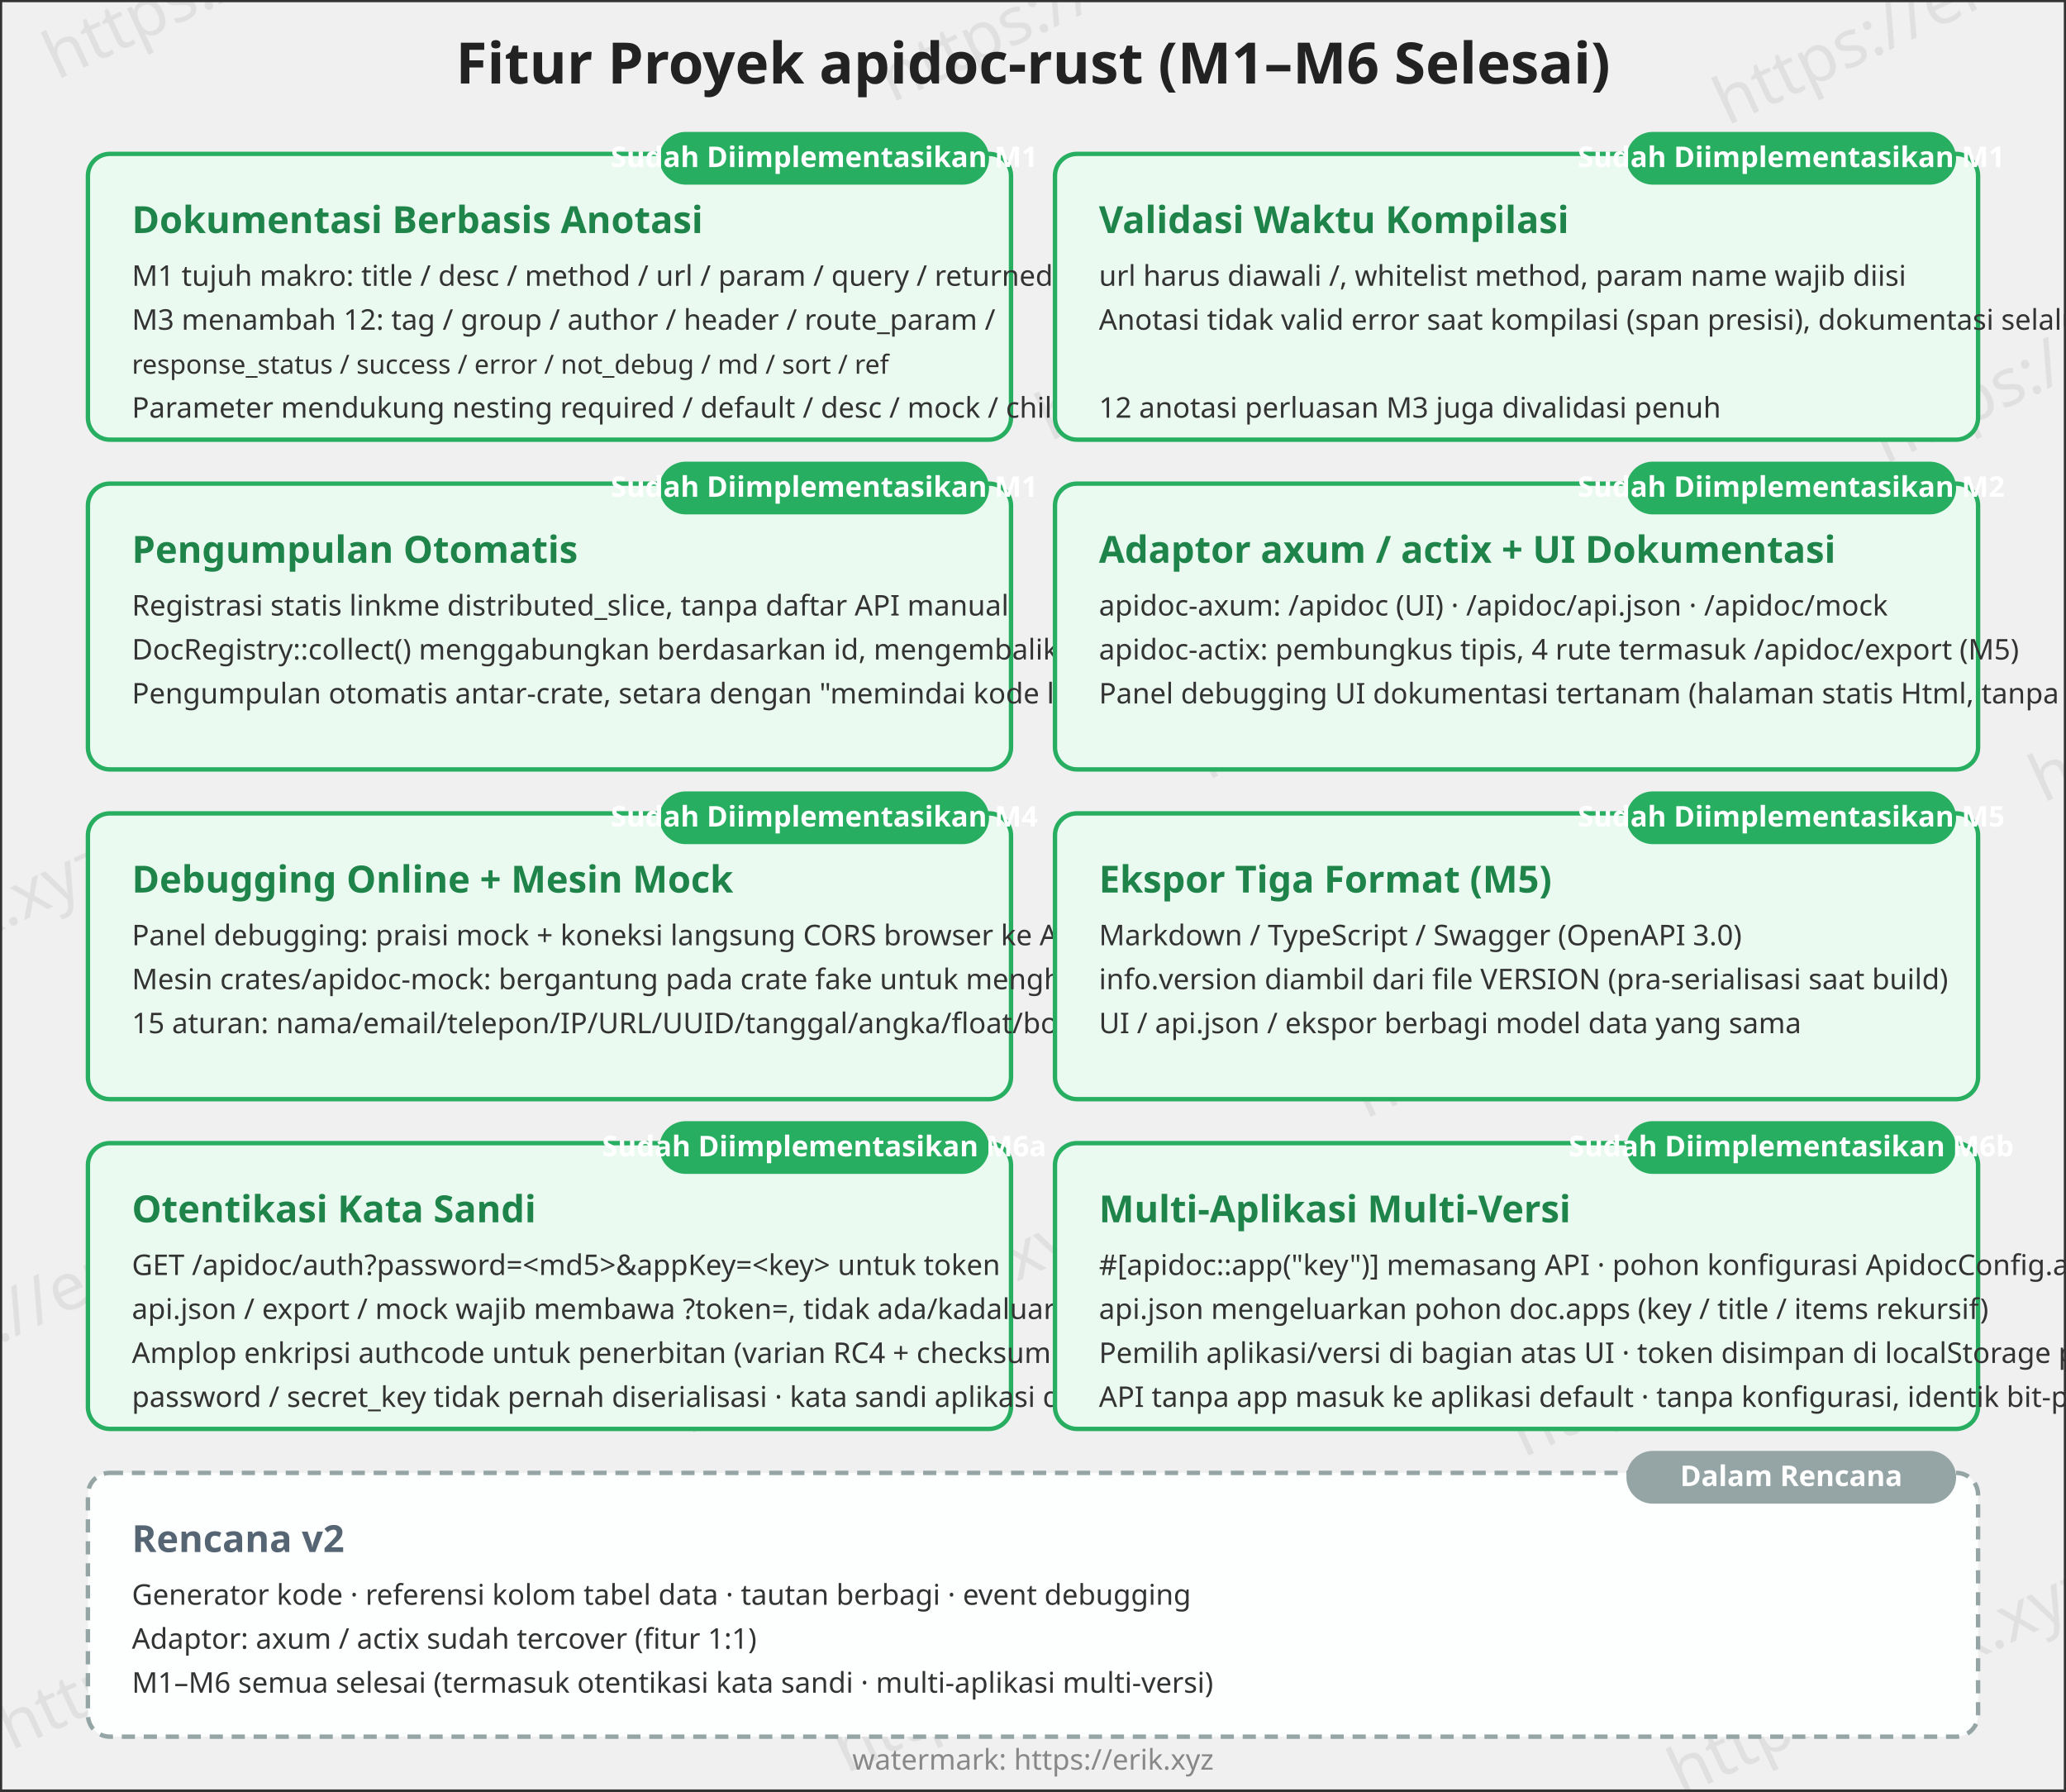
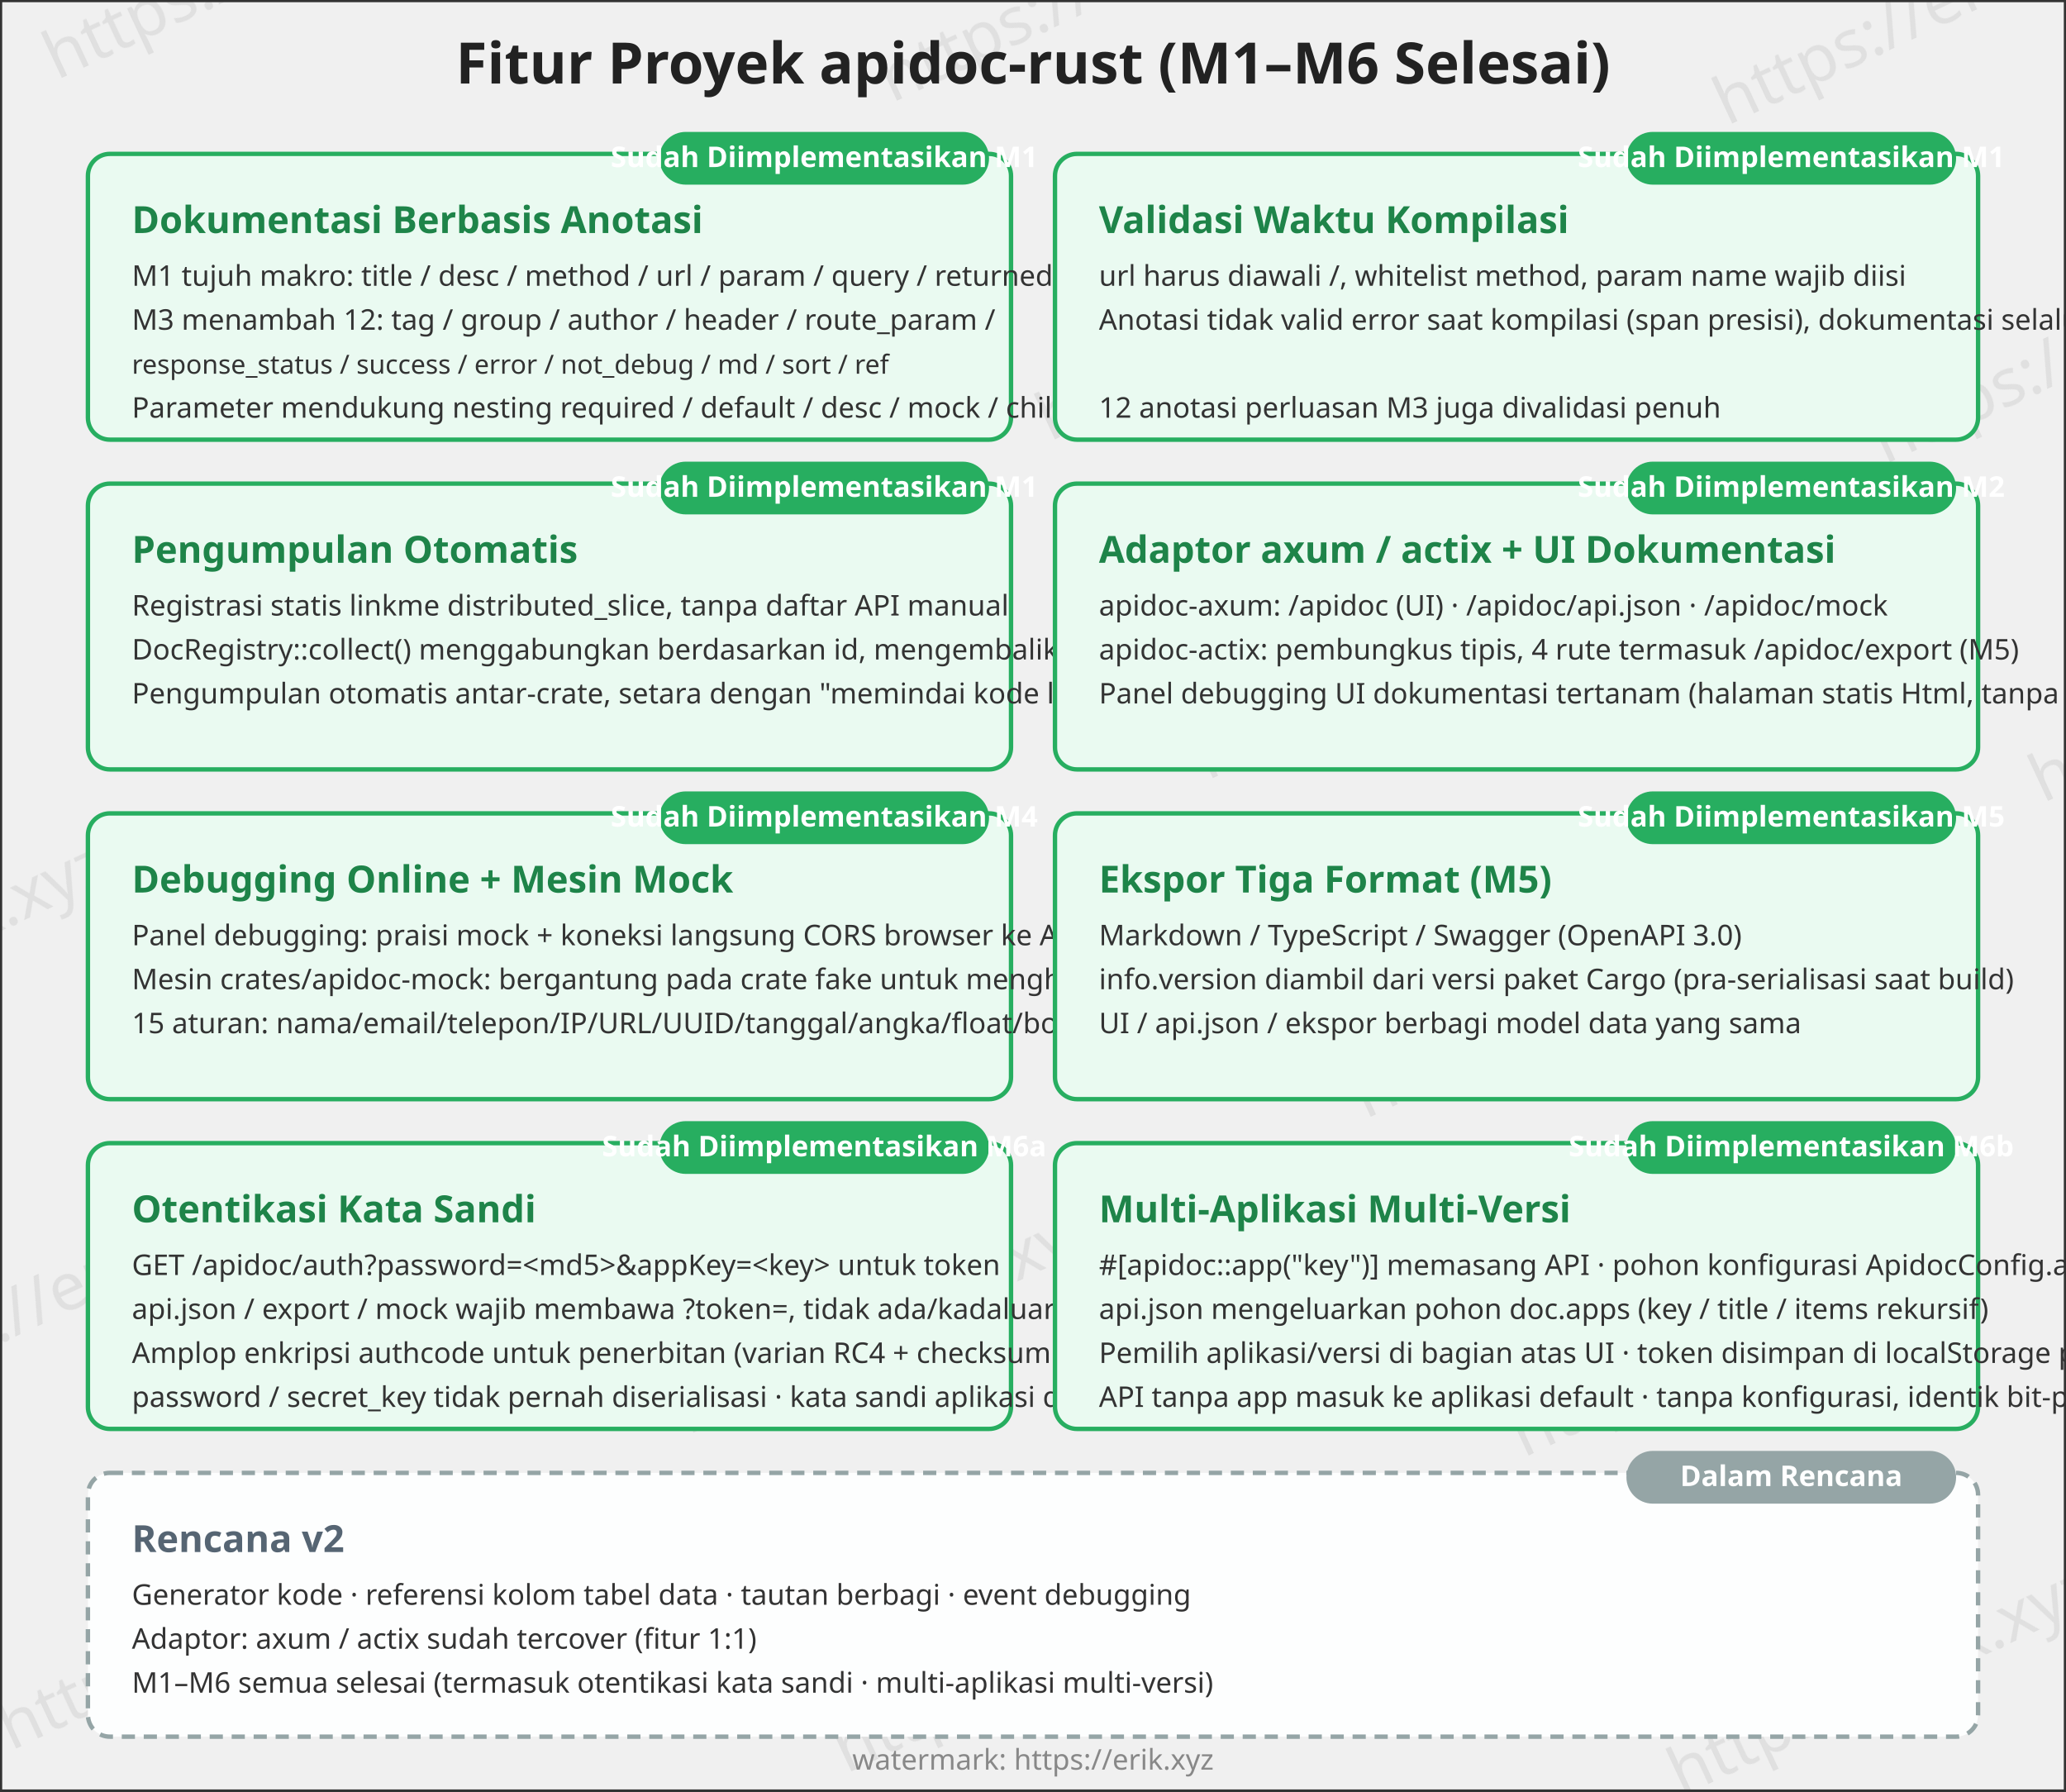
<svg xmlns="http://www.w3.org/2000/svg" viewBox="0 0 940 815" font-family="sans-serif">
  <defs>
    <pattern id="wm" width="340" height="170" patternUnits="userSpaceOnUse" patternTransform="rotate(-25)">
      <text x="8" y="44" font-size="30" fill="#888888" opacity="0.15">https://erik.xyz</text>
    </pattern>
  </defs>
  <rect width="940" height="815" fill="url(#wm)" />
  <rect x="0" y="0" width="940" height="815" fill="none" stroke="#333" stroke-width="2" />
  <text x="470" y="38" text-anchor="middle" font-size="26" font-weight="bold" fill="#222">Fitur Proyek apidoc-rust (M1–M6 Selesai)</text>
  <rect x="40" y="70" width="420" height="130" rx="10" fill="#eafaf1" stroke="#27ae60" stroke-width="2" />
  <rect x="300" y="60" width="150" height="24" rx="12" fill="#27ae60" />
  <text x="375" y="76" text-anchor="middle" font-size="13" fill="#fff" font-weight="bold">Sudah Diimplementasikan M1</text>
  <text x="60" y="106" font-size="17" font-weight="bold" fill="#1e8449">Dokumentasi Berbasis Anotasi</text>
  <text x="60" y="130" font-size="13" fill="#333">M1 tujuh makro: title / desc / method / url / param / query / returned</text>
  <text x="60" y="150" font-size="13" fill="#333">M3 menambah 12: tag / group / author / header / route_param /</text>
  <text x="60" y="170" font-size="12" fill="#333">response_status / success / error / not_debug / md / sort / ref</text>
  <text x="60" y="190" font-size="13" fill="#333">Parameter mendukung nesting required / default / desc / mock / children</text>
  <rect x="480" y="70" width="420" height="130" rx="10" fill="#eafaf1" stroke="#27ae60" stroke-width="2" />
  <rect x="740" y="60" width="150" height="24" rx="12" fill="#27ae60" />
  <text x="815" y="76" text-anchor="middle" font-size="13" fill="#fff" font-weight="bold">Sudah Diimplementasikan M1</text>
  <text x="500" y="106" font-size="17" font-weight="bold" fill="#1e8449">Validasi Waktu Kompilasi</text>
  <text x="500" y="130" font-size="13" fill="#333">url harus diawali /, whitelist method, param name wajib diisi</text>
  <text x="500" y="150" font-size="13" fill="#333">Anotasi tidak valid error saat kompilasi (span presisi), dokumentasi selalu sinkron dengan kode</text>
  <text x="500" y="190" font-size="13" fill="#333">12 anotasi perluasan M3 juga divalidasi penuh</text>
  <rect x="40" y="220" width="420" height="130" rx="10" fill="#eafaf1" stroke="#27ae60" stroke-width="2" />
  <rect x="300" y="210" width="150" height="24" rx="12" fill="#27ae60" />
  <text x="375" y="226" text-anchor="middle" font-size="13" fill="#fff" font-weight="bold">Sudah Diimplementasikan M1</text>
  <text x="60" y="256" font-size="17" font-weight="bold" fill="#1e8449">Pengumpulan Otomatis</text>
  <text x="60" y="280" font-size="13" fill="#333">Registrasi statis linkme distributed_slice, tanpa daftar API manual</text>
  <text x="60" y="300" font-size="13" fill="#333">DocRegistry::collect() menggabungkan berdasarkan id, mengembalikan urutan deklarasi berdasarkan seq</text>
  <text x="60" y="320" font-size="13" fill="#333">Pengumpulan otomatis antar-crate, setara dengan "memindai kode langsung mendapat semua API"</text>
  <rect x="480" y="220" width="420" height="130" rx="10" fill="#eafaf1" stroke="#27ae60" stroke-width="2" />
  <rect x="740" y="210" width="150" height="24" rx="12" fill="#27ae60" />
  <text x="815" y="226" text-anchor="middle" font-size="13" fill="#fff" font-weight="bold">Sudah Diimplementasikan M2</text>
  <text x="500" y="256" font-size="17" font-weight="bold" fill="#1e8449">Adaptor axum / actix + UI Dokumentasi</text>
  <text x="500" y="280" font-size="13" fill="#333">apidoc-axum: /apidoc (UI) · /apidoc/api.json · /apidoc/mock</text>
  <text x="500" y="300" font-size="13" fill="#333">apidoc-actix: pembungkus tipis, 4 rute termasuk /apidoc/export (M5)</text>
  <text x="500" y="320" font-size="13" fill="#333">Panel debugging UI dokumentasi tertanam (halaman statis Html, tanpa dependensi eksternal)</text>
  <rect x="40" y="370" width="420" height="130" rx="10" fill="#eafaf1" stroke="#27ae60" stroke-width="2" />
  <rect x="300" y="360" width="150" height="24" rx="12" fill="#27ae60" />
  <text x="375" y="376" text-anchor="middle" font-size="13" fill="#fff" font-weight="bold">Sudah Diimplementasikan M4</text>
  <text x="60" y="406" font-size="17" font-weight="bold" fill="#1e8449">Debugging Online + Mesin Mock</text>
  <text x="60" y="430" font-size="13" fill="#333">Panel debugging: praisi mock + koneksi langsung CORS browser ke API target</text>
  <text x="60" y="450" font-size="13" fill="#333">Mesin crates/apidoc-mock: bergantung pada crate fake untuk menghasilkan data</text>
  <text x="60" y="470" font-size="13" fill="#333">15 aturan: nama/email/telepon/IP/URL/UUID/tanggal/angka/float/boolean/teks…</text>
  <rect x="480" y="370" width="420" height="130" rx="10" fill="#eafaf1" stroke="#27ae60" stroke-width="2" />
  <rect x="740" y="360" width="150" height="24" rx="12" fill="#27ae60" />
  <text x="815" y="376" text-anchor="middle" font-size="13" fill="#fff" font-weight="bold">Sudah Diimplementasikan M5</text>
  <text x="500" y="406" font-size="17" font-weight="bold" fill="#1e8449">Ekspor Tiga Format (M5)</text>
  <text x="500" y="430" font-size="13" fill="#333">Markdown / TypeScript / Swagger (OpenAPI 3.0)</text>
-   <text x="500" y="450" font-size="13" fill="#333">info.version diambil dari file VERSION (pra-serialisasi saat build)</text>
+   <text x="500" y="450" font-size="13" fill="#333">info.version diambil dari versi paket Cargo (pra-serialisasi saat build)</text>
  <text x="500" y="470" font-size="13" fill="#333">UI / api.json / ekspor berbagi model data yang sama</text>
  <rect x="40" y="520" width="420" height="130" rx="10" fill="#eafaf1" stroke="#27ae60" stroke-width="2" />
  <rect x="300" y="510" width="150" height="24" rx="12" fill="#27ae60" />
  <text x="375" y="526" text-anchor="middle" font-size="13" fill="#fff" font-weight="bold">Sudah Diimplementasikan M6a</text>
  <text x="60" y="556" font-size="17" font-weight="bold" fill="#1e8449">Otentikasi Kata Sandi</text>
  <text x="60" y="580" font-size="13" fill="#333">GET /apidoc/auth?password=&lt;md5&gt;&amp;appKey=&lt;key&gt; untuk token</text>
  <text x="60" y="600" font-size="13" fill="#333">api.json / export / mock wajib membawa ?token=, tidak ada/kadaluarsa/salah mengembalikan 401</text>
  <text x="60" y="620" font-size="13" fill="#333">Amplop enkripsi authcode untuk penerbitan (varian RC4 + checksum md5, MAC waktu konstan)</text>
  <text x="60" y="640" font-size="13" fill="#333">password / secret_key tidak pernah diserialisasi · kata sandi aplikasi diutamakan dari global</text>
  <rect x="480" y="520" width="420" height="130" rx="10" fill="#eafaf1" stroke="#27ae60" stroke-width="2" />
  <rect x="740" y="510" width="150" height="24" rx="12" fill="#27ae60" />
  <text x="815" y="526" text-anchor="middle" font-size="13" fill="#fff" font-weight="bold">Sudah Diimplementasikan M6b</text>
  <text x="500" y="556" font-size="17" font-weight="bold" fill="#1e8449">Multi-Aplikasi Multi-Versi</text>
  <text x="500" y="580" font-size="13" fill="#333">#[apidoc::app("key")] memasang API · pohon konfigurasi ApidocConfig.apps</text>
  <text x="500" y="600" font-size="13" fill="#333">api.json mengeluarkan pohon doc.apps (key / title / items rekursif)</text>
  <text x="500" y="620" font-size="13" fill="#333">Pemilih aplikasi/versi di bagian atas UI · token disimpan di localStorage per appKey</text>
  <text x="500" y="640" font-size="13" fill="#333">API tanpa app masuk ke aplikasi default · tanpa konfigurasi, identik bit-per-bit dengan M5</text>
  <rect x="40" y="670" width="860" height="120" rx="10" fill="#fdfefe" stroke="#95a5a6" stroke-width="2" stroke-dasharray="6 4" />
  <rect x="740" y="660" width="150" height="24" rx="12" fill="#95a5a6" />
  <text x="815" y="676" text-anchor="middle" font-size="13" fill="#fff" font-weight="bold">Dalam Rencana</text>
  <text x="60" y="706" font-size="17" font-weight="bold" fill="#566573">Rencana v2</text>
  <text x="60" y="730" font-size="13" fill="#333">Generator kode · referensi kolom tabel data · tautan berbagi · event debugging</text>
  <text x="60" y="750" font-size="13" fill="#333">Adaptor: axum / actix sudah tercover (fitur 1:1)</text>
  <text x="60" y="770" font-size="13" fill="#333">M1–M6 semua selesai (termasuk otentikasi kata sandi · multi-aplikasi multi-versi)</text>
  <text x="470" y="805" text-anchor="middle" font-size="13" fill="#888">watermark: https://erik.xyz</text>
</svg>
